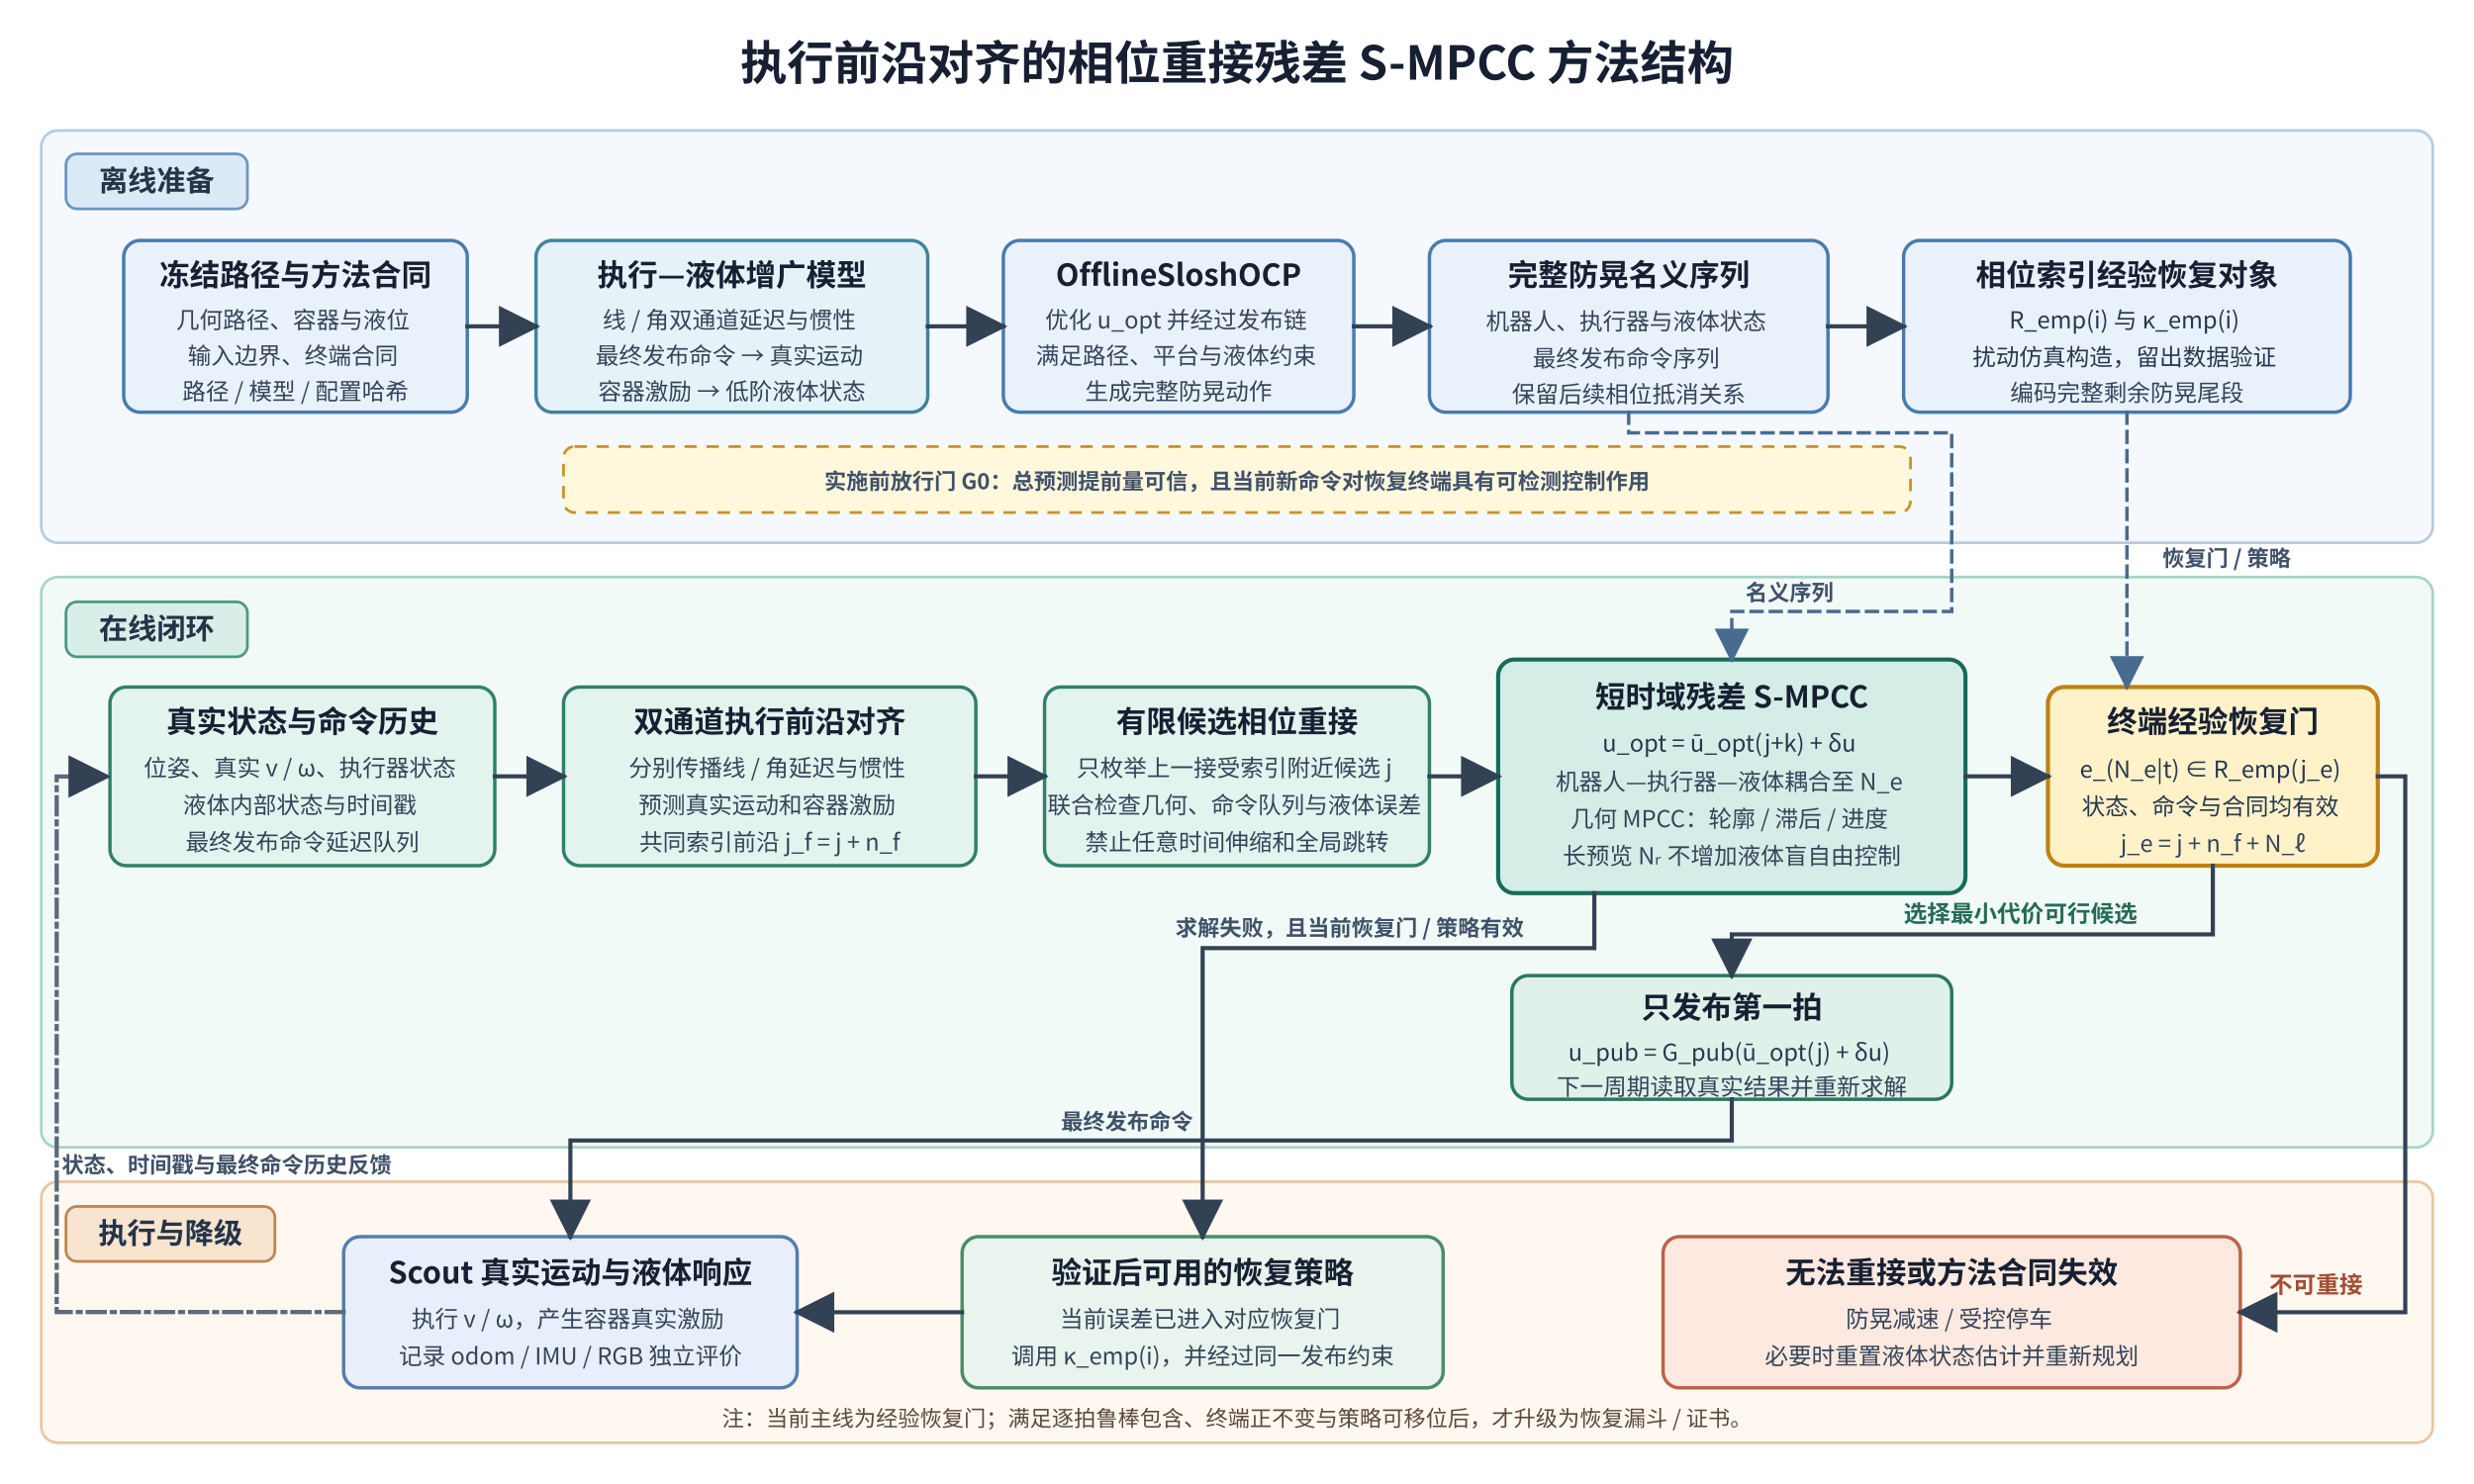
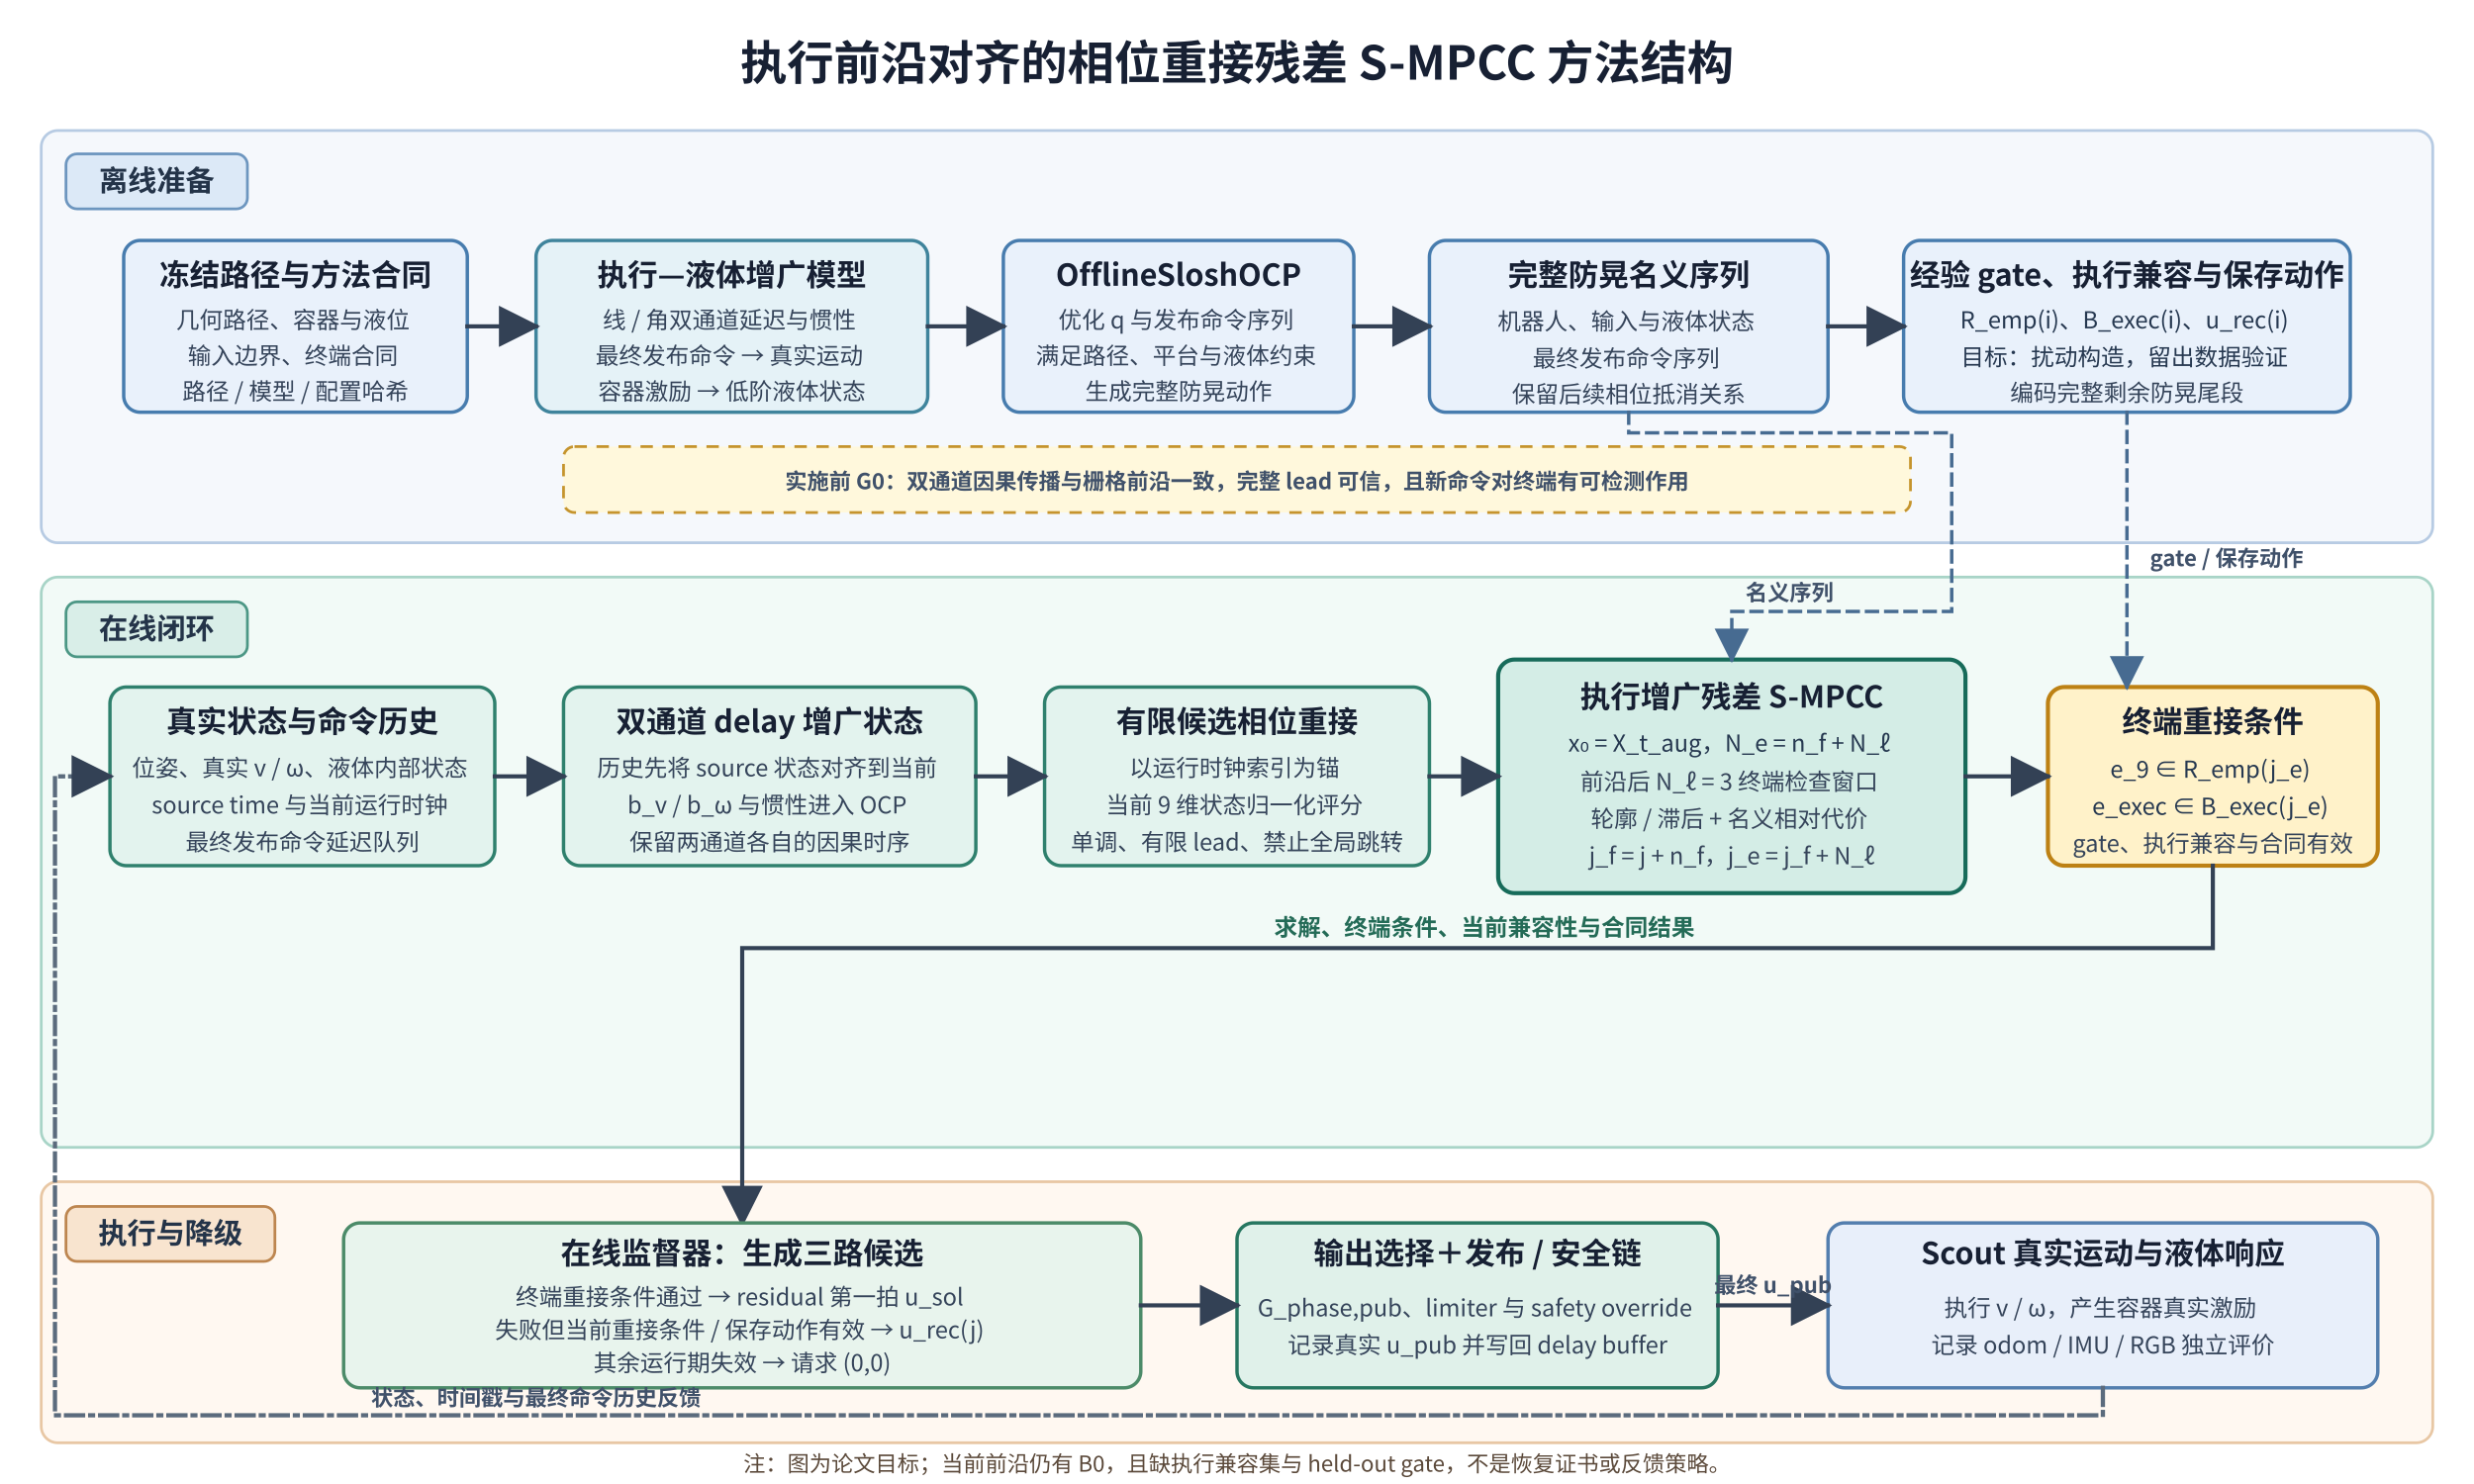
<svg xmlns="http://www.w3.org/2000/svg" width="1800" height="1080" viewBox="0 0 1800 1080" role="img" aria-labelledby="title desc" version="1.1" id="svg250">
  <defs id="defs12">
    <style id="style4">
      .canvas {
        fill: #ffffff;
      }
      .lane-offline {
        fill: #f5f8fc;
        stroke: #b7cbe3;
        stroke-width: 2;
      }
      .lane-online {
        fill: #f2faf7;
        stroke: #a8d4c7;
        stroke-width: 2;
      }
      .lane-exec {
        fill: #fff8f1;
        stroke: #e8c7a4;
        stroke-width: 2;
      }
      .header-offline {
        fill: #dce9f7;
        stroke: #6d96bf;
        stroke-width: 2;
      }
      .header-online {
        fill: #d9eee8;
        stroke: #4c9785;
        stroke-width: 2;
      }
      .header-exec {
        fill: #f8e4cf;
        stroke: #bd8650;
        stroke-width: 2;
      }
      .box-offline {
        fill: #e9f1fb;
        stroke: #477cae;
        stroke-width: 2.5;
      }
      .box-model {
        fill: #e5f2f7;
        stroke: #3f849c;
        stroke-width: 2.5;
      }
      .box-online {
        fill: #e3f3ee;
        stroke: #2f806d;
        stroke-width: 2.5;
      }
      .box-main {
        fill: #d4ede6;
        stroke: #176b5a;
        stroke-width: 3;
      }
      .box-gate {
        fill: #fff2c9;
        stroke: #bd8114;
        stroke-width: 3;
      }
      .box-publish {
        fill: #e0f1ea;
        stroke: #277761;
        stroke-width: 2.5;
      }
      .box-system {
        fill: #e8effa;
        stroke: #537eae;
        stroke-width: 2.5;
      }
      .box-recovery {
        fill: #e8f4ed;
        stroke: #4c8b69;
        stroke-width: 2.5;
      }
      .box-fallback {
        fill: #fde9df;
        stroke: #bd6347;
        stroke-width: 2.5;
      }
      .g0 {
        fill: #fff8dc;
        stroke: #c5942d;
        stroke-width: 2;
        stroke-dasharray: 9 7;
      }
      .connector {
        fill: none;
        stroke: #334155;
        stroke-width: 3;
        stroke-linecap: square;
        stroke-linejoin: miter;
        marker-end: url(#arrow);
      }
      .artifact {
        fill: none;
        stroke: #476b91;
        stroke-width: 2.5;
        stroke-dasharray: 8 6;
        stroke-linecap: square;
        stroke-linejoin: miter;
        marker-end: url(#arrow-blue);
      }
      .feedback {
        fill: none;
        stroke: #5b6b7d;
        stroke-width: 3;
        stroke-dasharray: 12 5 2 5;
        stroke-linecap: square;
        stroke-linejoin: miter;
        marker-end: url(#arrow);
      }
      .title {
        font-family: "Noto Sans CJK SC", "Microsoft YaHei", "PingFang SC", sans-serif;
        font-size: 34px;
        font-weight: 700;
        fill: #172033;
        text-anchor: middle;
      }
      .lane-title {
        font-family: "Noto Sans CJK SC", "Microsoft YaHei", "PingFang SC", sans-serif;
        font-size: 21px;
        font-weight: 700;
        fill: #243449;
        text-anchor: middle;
      }
      .box-title {
        font-family: "Noto Sans CJK SC", "Microsoft YaHei", "PingFang SC", sans-serif;
        font-size: 22px;
        font-weight: 700;
        fill: #172033;
        text-anchor: middle;
      }
      .box-text {
        font-family: "Noto Sans CJK SC", "Microsoft YaHei", "PingFang SC", sans-serif;
        font-size: 17px;
        font-weight: 400;
        fill: #35445a;
        text-anchor: middle;
      }
      .box-math {
        font-family: "Noto Sans CJK SC", "DejaVu Sans", sans-serif;
        font-size: 17px;
        font-weight: 500;
        fill: #263850;
        text-anchor: middle;
      }
      .label {
        font-family: "Noto Sans CJK SC", "Microsoft YaHei", "PingFang SC", sans-serif;
        font-size: 16px;
        font-weight: 600;
        fill: #40516a;
        text-anchor: middle;
      }
      .label-green {
        font-family: "Noto Sans CJK SC", "Microsoft YaHei", "PingFang SC", sans-serif;
        font-size: 17px;
        font-weight: 700;
        fill: #246b57;
        text-anchor: middle;
      }
      .label-red {
        font-family: "Noto Sans CJK SC", "Microsoft YaHei", "PingFang SC", sans-serif;
        font-size: 17px;
        font-weight: 700;
        fill: #a24d34;
        text-anchor: middle;
      }
      .note {
        font-family: "Noto Sans CJK SC", "Microsoft YaHei", "PingFang SC", sans-serif;
        font-size: 16px;
        font-weight: 500;
        fill: #5b493a;
        text-anchor: middle;
      }
    </style>
    <marker id="arrow" markerWidth="10" markerHeight="10" refX="9" refY="5" orient="auto" markerUnits="strokeWidth">
      <path d="M 0 0 L 10 5 L 0 10 z" fill="#334155" id="path6" />
    </marker>
    <marker id="arrow-blue" markerWidth="10" markerHeight="10" refX="9" refY="5" orient="auto" markerUnits="strokeWidth">
      <path d="M 0 0 L 10 5 L 0 10 z" fill="#476b91" id="path9" />
    </marker>
  </defs>
  <rect class="canvas" x="0" y="0" width="1800" height="1080" id="rect14" />
  <text class="title" x="900" y="58" id="text16">执行前沿对齐的相位重接残差 S-MPCC 方法结构</text>
  <rect class="lane-offline" x="30" y="95" width="1740" height="300" rx="12" id="rect18" />
  <rect class="lane-online" x="30" y="420" width="1740" height="415" rx="12" id="rect20" />
  <rect class="lane-exec" x="30" y="860" width="1740" height="190" rx="12" id="rect22" />
  <rect class="header-offline" x="48" y="112" width="132" height="40" rx="8" id="rect24" />
  <text class="lane-title" x="114" y="139" id="text26">离线准备</text>
  <rect class="header-online" x="48" y="438" width="132" height="40" rx="8" id="rect28" />
  <text class="lane-title" x="114" y="465" id="text30">在线闭环</text>
  <rect class="header-exec" x="48" y="878" width="152" height="40" rx="8" id="rect32" />
  <text class="lane-title" x="124" y="905" id="text34">执行与降级</text>
  <rect class="box-offline" x="90" y="175" width="250" height="125" rx="12" id="rect36" />
  <text class="box-title" x="215" y="208" id="text38">冻结路径与方法合同</text>
  <text class="box-text" x="215" y="239" id="text46">
    <tspan x="215" dy="0" id="tspan40">几何路径、容器与液位</tspan>
    <tspan x="215" dy="26" id="tspan42">输入边界、终端合同</tspan>
    <tspan x="215" dy="26" id="tspan44">路径 / 模型 / 配置哈希</tspan>
  </text>
  <rect class="box-model" x="390" y="175" width="285" height="125" rx="12" id="rect48" />
  <text class="box-title" x="532.5" y="208" id="text50">执行—液体增广模型</text>
  <text class="box-text" x="532.5" y="239" id="text58">
    <tspan x="532.5" dy="0" id="tspan52">线 / 角双通道延迟与惯性</tspan>
    <tspan x="532.5" dy="26" id="tspan54">最终发布命令 → 真实运动</tspan>
    <tspan x="532.5" dy="26" id="tspan56">容器激励 → 低阶液体状态</tspan>
  </text>
  <rect class="box-offline" x="730" y="175" width="255" height="125" rx="12" id="rect60" />
  <text class="box-title" x="857.5" y="208" id="text62">OfflineSloshOCP</text>
  <text class="box-text" x="857.5" y="239" id="text70">
-     <tspan x="857.5" dy="0" id="tspan64">优化 u_opt 并经过发布链</tspan>
+     <tspan x="857.5" dy="0" id="tspan64">优化 q 与发布命令序列</tspan>
    <tspan x="857.5" dy="26" id="tspan66">满足路径、平台与液体约束</tspan>
    <tspan x="857.5" dy="26" id="tspan68">生成完整防晃动作</tspan>
  </text>
  <rect class="box-offline" x="1040" y="175" width="290" height="125" rx="12" id="rect72" />
  <text class="box-title" x="1185" y="208" id="text74">完整防晃名义序列</text>
  <text class="box-text" x="1185" y="240" id="text82">
-     <tspan x="1185" dy="0" id="tspan76">机器人、执行器与液体状态</tspan>
+     <tspan x="1185" dy="0" id="tspan76">机器人、输入与液体状态</tspan>
    <tspan x="1185" dy="27" id="tspan78">最终发布命令序列</tspan>
    <tspan x="1185" dy="26" id="tspan80">保留后续相位抵消关系</tspan>
  </text>
  <rect class="box-offline" x="1385" y="175" width="325" height="125" rx="12" id="rect84" />
-   <text class="box-title" x="1547.5" y="208" id="text86">相位索引经验恢复对象</text>
+   <text class="box-title" x="1547.5" y="208" id="text86">经验 gate、执行兼容与保存动作</text>
  <text class="box-math" x="1547.5" y="239" id="text94">
-     <tspan x="1547.5" dy="0" id="tspan88">R_emp(i) 与 κ_emp(i)</tspan>
-     <tspan x="1547.5" dy="27" id="tspan90">扰动仿真构造，留出数据验证</tspan>
+     <tspan x="1547.5" dy="0" id="tspan88">R_emp(i)、B_exec(i)、u_rec(i)</tspan>
+     <tspan x="1547.5" dy="27" id="tspan90">目标：扰动构造，留出数据验证</tspan>
    <tspan class="box-text" x="1547.5" dy="26" id="tspan92">编码完整剩余防晃尾段</tspan>
  </text>
  <path class="connector" d="M 340 237.5 H 390" id="path96" />
  <path class="connector" d="M 675 237.5 H 730" id="path98" />
  <path class="connector" d="M 985 237.5 H 1040" id="path100" />
  <path class="connector" d="M 1330 237.5 H 1385" id="path102" />
  <rect class="g0" x="410" y="325" width="980" height="48" rx="8" id="rect104" />
-   <text class="label" x="900" y="356" id="text106">实施前放行门 G0：总预测提前量可信，且当前新命令对恢复终端具有可检测控制作用</text>
+   <text class="label" x="900" y="356" id="text106">实施前 G0：双通道因果传播与栅格前沿一致，完整 lead 可信，且新命令对终端有可检测作用</text>
  <rect class="box-online" x="80" y="500" width="280" height="130" rx="12" id="rect108" />
  <text class="box-title" x="220" y="533" id="text110">真实状态与命令历史</text>
  <text class="box-text" x="220" y="565" id="text118">
-     <tspan x="220" dy="0" id="tspan112">位姿、真实 v / ω、执行器状态</tspan>
-     <tspan x="220" dy="27" id="tspan114">液体内部状态与时间戳</tspan>
+     <tspan x="220" dy="0" id="tspan112">位姿、真实 v / ω、液体内部状态</tspan>
+     <tspan x="220" dy="27" id="tspan114">source time 与当前运行时钟</tspan>
    <tspan x="220" dy="27" id="tspan116">最终发布命令延迟队列</tspan>
  </text>
  <rect class="box-online" x="410" y="500" width="300" height="130" rx="12" id="rect120" />
-   <text class="box-title" x="560" y="533" id="text122">双通道执行前沿对齐</text>
+   <text class="box-title" x="560" y="533" id="text122">双通道 delay 增广状态</text>
  <text class="box-text" x="560" y="565" id="text130">
-     <tspan x="560" dy="0" id="tspan124">分别传播线 / 角延迟与惯性</tspan>
-     <tspan x="560" dy="27" id="tspan126">预测真实运动和容器激励</tspan>
-     <tspan x="560" dy="27" id="tspan128">共同索引前沿 j_f = j + n_f</tspan>
+     <tspan x="560" dy="0" id="tspan124">历史先将 source 状态对齐到当前</tspan>
+     <tspan x="560" dy="27" id="tspan126">b_v / b_ω 与惯性进入 OCP</tspan>
+     <tspan x="560" dy="27" id="tspan128">保留两通道各自的因果时序</tspan>
  </text>
  <rect class="box-online" x="760" y="500" width="280" height="130" rx="12" id="rect132" />
  <text class="box-title" x="900" y="533" id="text134">有限候选相位重接</text>
  <text class="box-text" x="900" y="565" id="text142">
-     <tspan x="900" dy="0" id="tspan136">只枚举上一接受索引附近候选 j</tspan>
-     <tspan x="900" dy="27" id="tspan138">联合检查几何、命令队列与液体误差</tspan>
-     <tspan x="900" dy="27" id="tspan140">禁止任意时间伸缩和全局跳转</tspan>
+     <tspan x="900" dy="0" id="tspan136">以运行时钟索引为锚</tspan>
+     <tspan x="900" dy="27" id="tspan138">当前 9 维状态归一化评分</tspan>
+     <tspan x="900" dy="27" id="tspan140">单调、有限 lead、禁止全局跳转</tspan>
  </text>
  <rect class="box-main" x="1090" y="480" width="340" height="170" rx="12" id="rect144" />
-   <text class="box-title" x="1260" y="515" id="text146">短时域残差 S-MPCC</text>
+   <text class="box-title" x="1260" y="515" id="text146">执行增广残差 S-MPCC</text>
  <text class="box-math" x="1260" y="547" id="text156">
-     <tspan x="1260" dy="0" id="tspan148">u_opt = ū_opt(j+k) + δu</tspan>
-     <tspan class="box-text" x="1260" dy="28" id="tspan150">机器人—执行器—液体耦合至 N_e</tspan>
-     <tspan class="box-text" x="1260" dy="27" id="tspan152">几何 MPCC：轮廓 / 滞后 / 进度</tspan>
-     <tspan class="box-text" x="1260" dy="27" id="tspan154">长预览 Nᵣ 不增加液体盲自由控制</tspan>
+     <tspan x="1260" dy="0" id="tspan148">x₀ = X_t_aug，N_e = n_f + N_ℓ</tspan>
+     <tspan class="box-text" x="1260" dy="28" id="tspan150">前沿后 N_ℓ = 3 终端检查窗口</tspan>
+     <tspan class="box-text" x="1260" dy="27" id="tspan152">轮廓 / 滞后 + 名义相对代价</tspan>
+     <tspan class="box-text" x="1260" dy="27" id="tspan154">j_f = j + n_f，j_e = j_f + N_ℓ</tspan>
  </text>
  <rect class="box-gate" x="1490" y="500" width="240" height="130" rx="12" id="rect158" />
-   <text class="box-title" x="1610" y="533" id="text160">终端经验恢复门</text>
+   <text class="box-title" x="1610" y="533" id="text160">终端重接条件</text>
  <text class="box-math" x="1610" y="566" id="text168">
-     <tspan x="1610" dy="0" id="tspan162">e_(N_e|t) ∈ R_emp(j_e)</tspan>
-     <tspan x="1610" dy="27" id="tspan164">状态、命令与合同均有效</tspan>
-     <tspan class="box-text" x="1610" dy="27" id="tspan166">j_e = j + n_f + N_ℓ</tspan>
+     <tspan x="1610" dy="0" id="tspan162">e_9 ∈ R_emp(j_e)</tspan>
+     <tspan x="1610" dy="27" id="tspan164">e_exec ∈ B_exec(j_e)</tspan>
+     <tspan class="box-text" x="1610" dy="27" id="tspan166">gate、执行兼容与合同有效</tspan>
  </text>
  <path class="connector" d="M 360 565 H 410" id="path170" />
  <path class="connector" d="M 710 565 H 760" id="path172" />
  <path class="connector" d="M 1040 565 H 1090" id="path174" />
  <path class="connector" d="M 1430 565 H 1490" id="path176" />
  <path class="artifact" d="M 1185 300 V 315 H 1420 V 445 H 1260 V 480" id="path178" />
  <text class="label" x="1302" y="437" id="text180">名义序列</text>
  <path class="artifact" d="M 1547.5 300 V 500" id="path182" />
-   <text class="label" x="1620" y="412" id="text184">恢复门 / 策略</text>
-   <rect class="box-publish" x="1100" y="710" width="320" height="90" rx="12" id="rect186" />
-   <text class="box-title" x="1260" y="741" id="text188">只发布第一拍</text>
-   <text class="box-math" x="1260" y="772" id="text194">
-     <tspan x="1260" dy="0" id="tspan190">u_pub = G_pub(ū_opt(j) + δu)</tspan>
-     <tspan class="box-text" x="1260" dy="25" id="tspan192">下一周期读取真实结果并重新求解</tspan>
-   </text>
-   <path class="connector" d="M 1610 630 V 680 H 1260 V 710" id="path196" />
-   <text class="label-green" x="1470" y="671" id="text198">选择最小代价可行候选</text>
-   <rect class="box-system" x="250" y="900" width="330" height="110" rx="12" id="rect200" />
-   <text class="box-title" x="415" y="934" id="text202">Scout 真实运动与液体响应</text>
-   <text class="box-text" x="415" y="966" id="text208">
-     <tspan x="415" dy="0" id="tspan204">执行 v / ω，产生容器真实激励</tspan>
-     <tspan x="415" dy="27" id="tspan206">记录 odom / IMU / RGB 独立评价</tspan>
-   </text>
-   <rect class="box-recovery" x="700" y="900" width="350" height="110" rx="12" id="rect210" />
-   <text class="box-title" x="875" y="934" id="text212">验证后可用的恢复策略</text>
-   <text class="box-text" x="875" y="966" id="text218">
-     <tspan x="875" dy="0" id="tspan214">当前误差已进入对应恢复门</tspan>
-     <tspan x="875" dy="27" id="tspan216">调用 κ_emp(i)，并经过同一发布约束</tspan>
-   </text>
-   <rect class="box-fallback" x="1210" y="900" width="420" height="110" rx="12" id="rect220" />
-   <text class="box-title" x="1420" y="934" id="text222">无法重接或方法合同失效</text>
-   <text class="box-text" x="1420" y="966" id="text228">
-     <tspan x="1420" dy="0" id="tspan224">防晃减速 / 受控停车</tspan>
-     <tspan x="1420" dy="27" id="tspan226">必要时重置液体状态估计并重新规划</tspan>
-   </text>
-   <path class="connector" d="M 1260 800 V 830 H 415 V 900" id="path230" />
-   <text class="label" x="820" y="822" id="text232">最终发布命令</text>
-   <path class="connector" d="M 1160 650 V 690 H 875 V 900" id="path234" />
-   <text class="label" x="982" y="681" id="text236">求解失败，且当前恢复门 / 策略有效</text>
-   <path class="connector" d="M 700 955 H 580" id="path238" />
-   <path class="connector" d="M 1730 565 H 1750 V 955 H 1630" id="path240" />
-   <text class="label-red" x="1685" y="941" id="text242">不可重接</text>
-   <path class="feedback" d="M 250.032,954.868 H 41.251 V 565.123 h 36.475" id="path244" style="fill:none;stroke:#5b6b7d;stroke-width:3.103;stroke-linecap:square;stroke-linejoin:miter;stroke-dasharray:12.413, 5.172, 2.069, 5.172;marker-end:url(#arrow)" />
-   <text class="label" x="164.899" y="853.472" id="text246" style="font-weight:600;font-size:16px;font-family:'Noto Sans CJK SC', 'Microsoft YaHei', 'PingFang SC', sans-serif;text-anchor:middle;fill:#40516a">状态、时间戳与最终命令历史反馈</text>
-   <text class="note" x="900" y="1038" id="text248">注：当前主线为经验恢复门；满足逐拍鲁棒包含、终端正不变与策略可移位后，才升级为恢复漏斗 / 证书。</text>
+   <text class="label" x="1620" y="412" id="text184">gate / 保存动作</text>
+   <path class="connector" d="M 1610 630 V 690 H 540 V 890" id="path196" />
+   <text class="label-green" x="1080" y="681" id="text198">求解、终端条件、当前兼容性与合同结果</text>
+   <rect class="box-recovery" x="250" y="890" width="580" height="120" rx="12" id="rect210" />
+   <text class="box-title" x="540" y="920" id="text212">在线监督器：生成三路候选</text>
+   <text class="box-text" x="540" y="950" id="text218">
+     <tspan x="540" dy="0" id="tspan214">终端重接条件通过 → residual 第一拍 u_sol</tspan>
+     <tspan x="540" dy="24" id="tspan216">失败但当前重接条件 / 保存动作有效 → u_rec(j)</tspan>
+     <tspan x="540" dy="24" id="tspan217">其余运行期失效 → 请求 (0,0)</tspan>
+   </text>
+   <rect class="box-publish" x="900" y="890" width="350" height="120" rx="12" id="rect186" />
+   <text class="box-title" x="1075" y="920" id="text188">输出选择＋发布 / 安全链</text>
+   <text class="box-text" x="1075" y="958" id="text194">
+     <tspan x="1075" dy="0" id="tspan190">G_phase,pub、limiter 与 safety override</tspan>
+     <tspan x="1075" dy="27" id="tspan192">记录真实 u_pub 并写回 delay buffer</tspan>
+   </text>
+   <rect class="box-system" x="1330" y="890" width="400" height="120" rx="12" id="rect200" />
+   <text class="box-title" x="1530" y="920" id="text202">Scout 真实运动与液体响应</text>
+   <text class="box-text" x="1530" y="958" id="text208">
+     <tspan x="1530" dy="0" id="tspan204">执行 v / ω，产生容器真实激励</tspan>
+     <tspan x="1530" dy="27" id="tspan206">记录 odom / IMU / RGB 独立评价</tspan>
+   </text>
+   <path class="connector" d="M 830 950 H 900" id="path238" />
+   <path class="connector" d="M 1250 950 H 1330" id="path230" />
+   <text class="label" x="1290" y="941" id="text232">最终 u_pub</text>
+   <path class="feedback" d="M 1530 1010 V 1030 H 40 V 565 H 80" id="path244" style="fill:none;stroke:#5b6b7d;stroke-width:3.103;stroke-linecap:square;stroke-linejoin:miter;stroke-dasharray:12.413, 5.172, 2.069, 5.172;marker-end:url(#arrow)" />
+   <text class="label" x="390" y="1023" id="text246" style="font-weight:600;font-size:16px;font-family:'Noto Sans CJK SC', 'Microsoft YaHei', 'PingFang SC', sans-serif;text-anchor:middle;fill:#40516a">状态、时间戳与最终命令历史反馈</text>
+   <text class="note" x="900" y="1071" id="text248">注：图为论文目标；当前前沿仍有 B0，且缺执行兼容集与 held-out gate，不是恢复证书或反馈策略。</text>
</svg>
